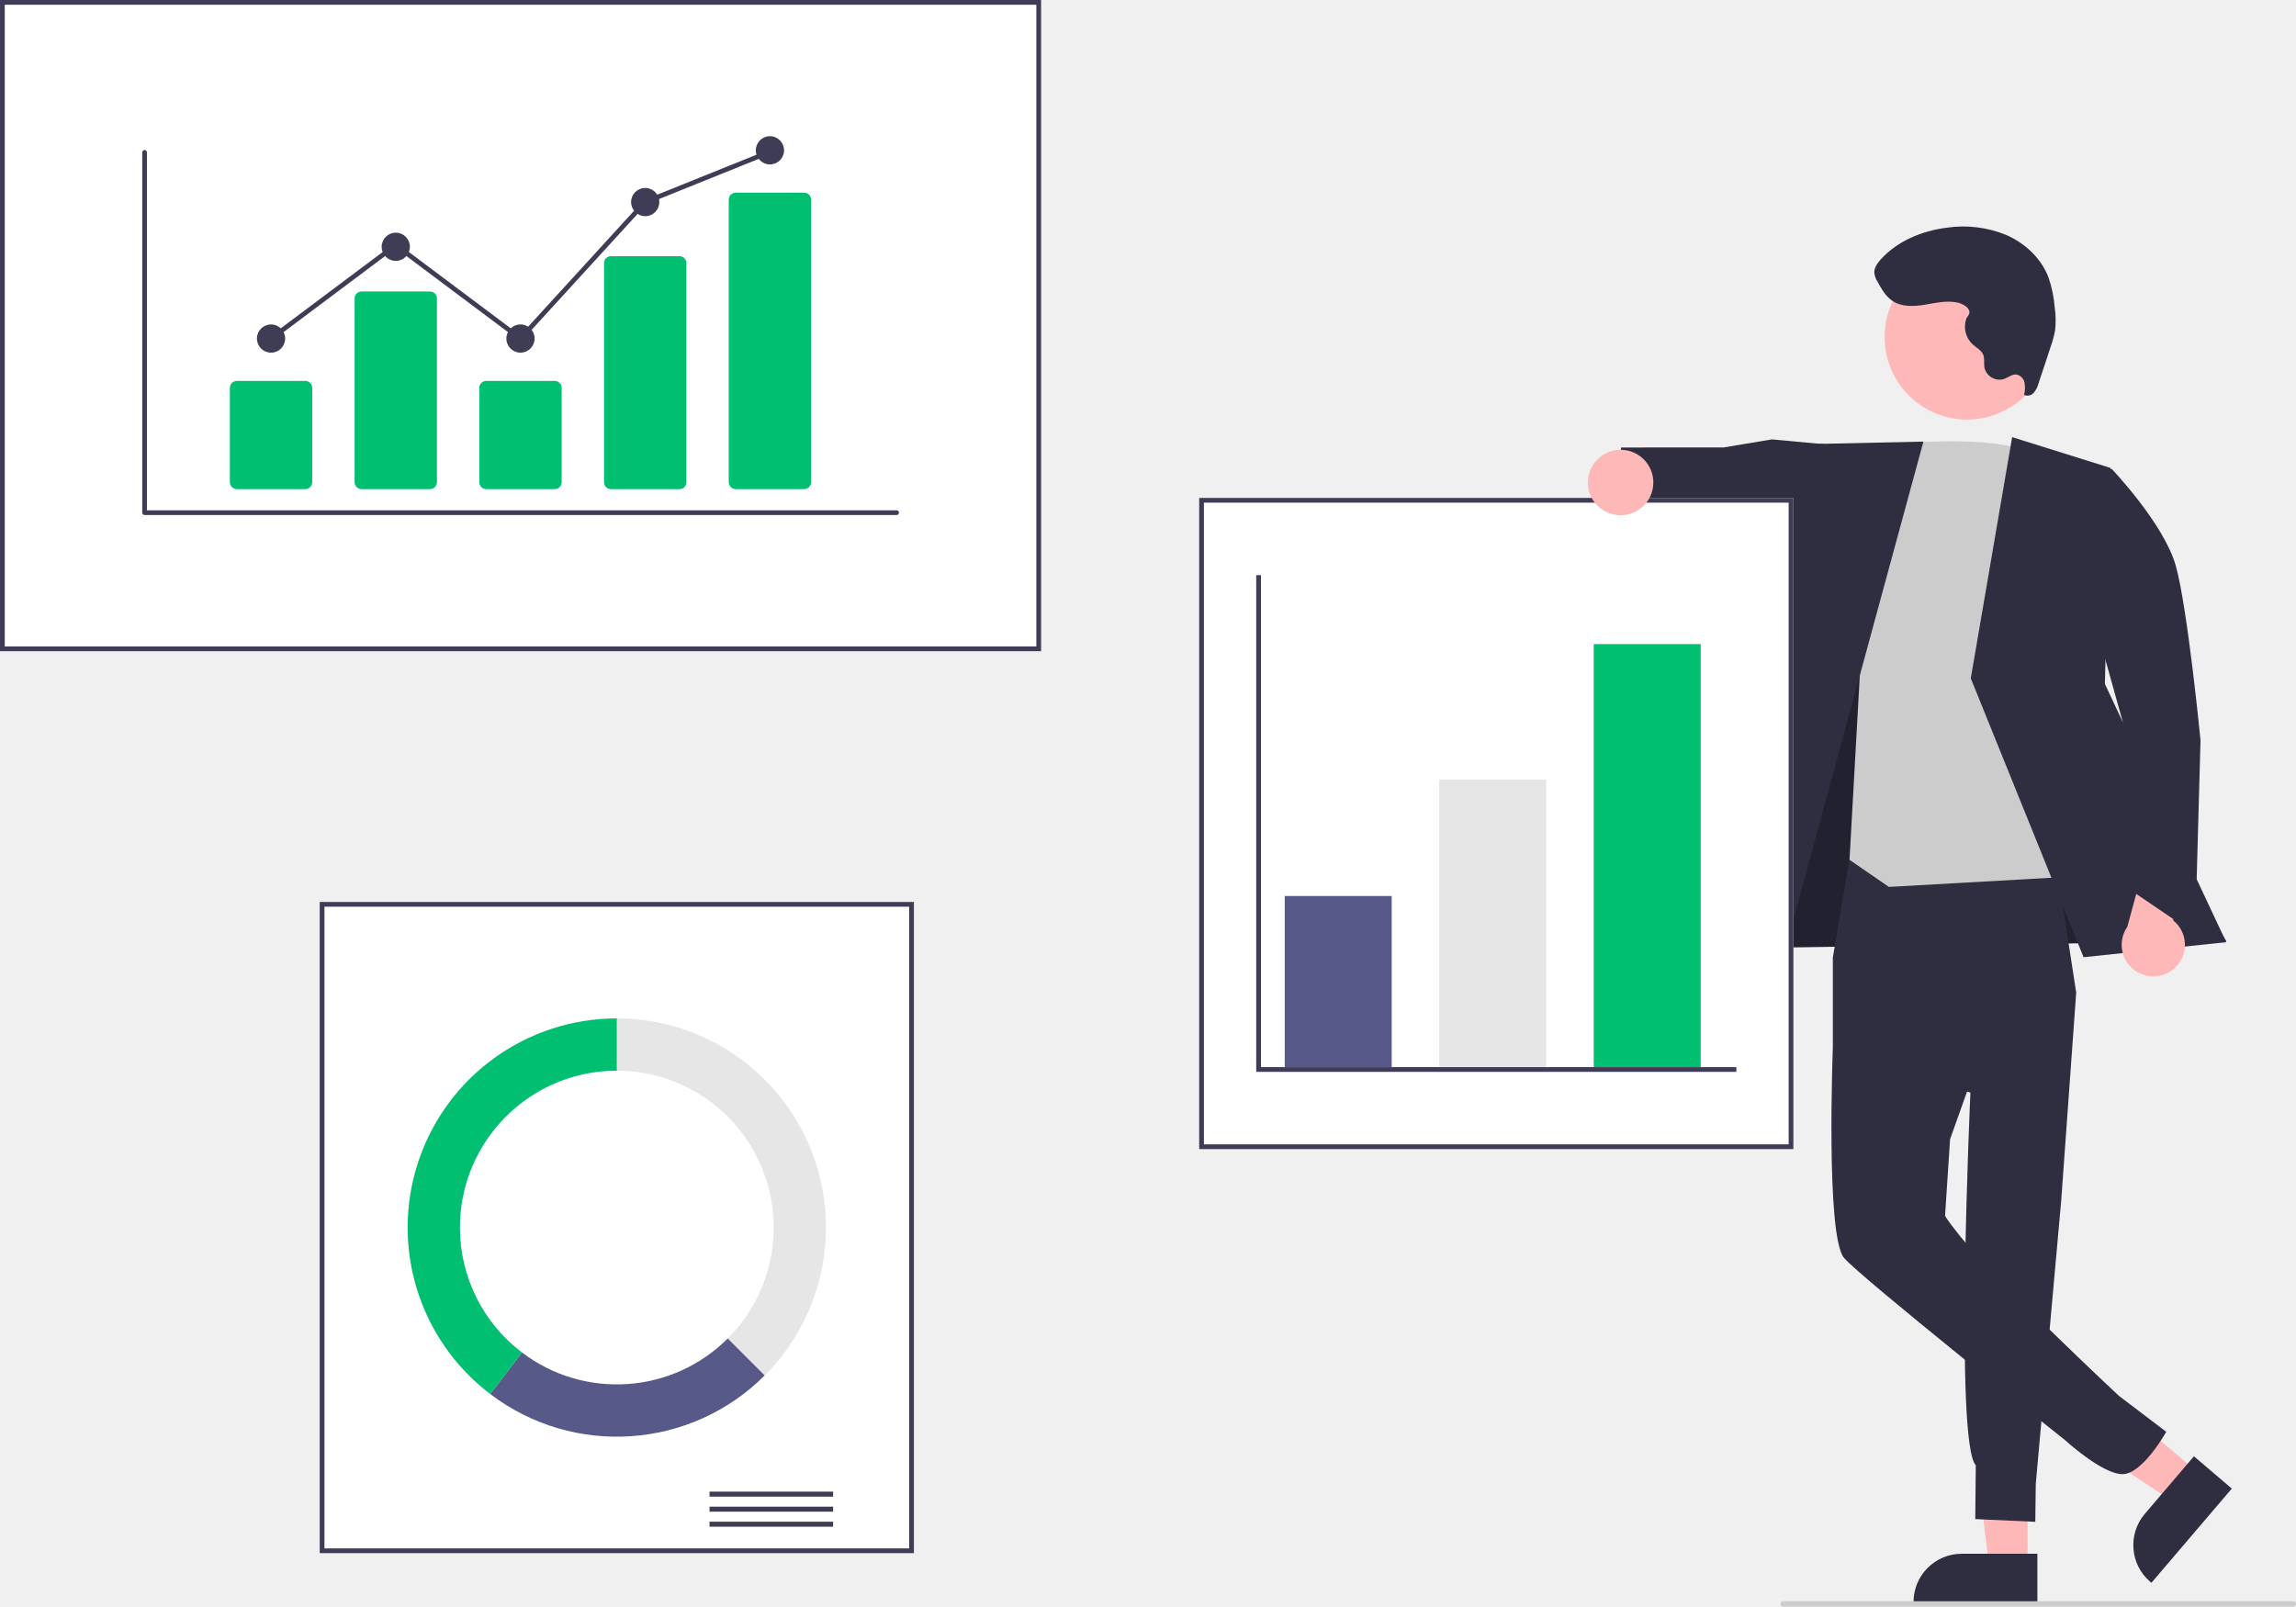
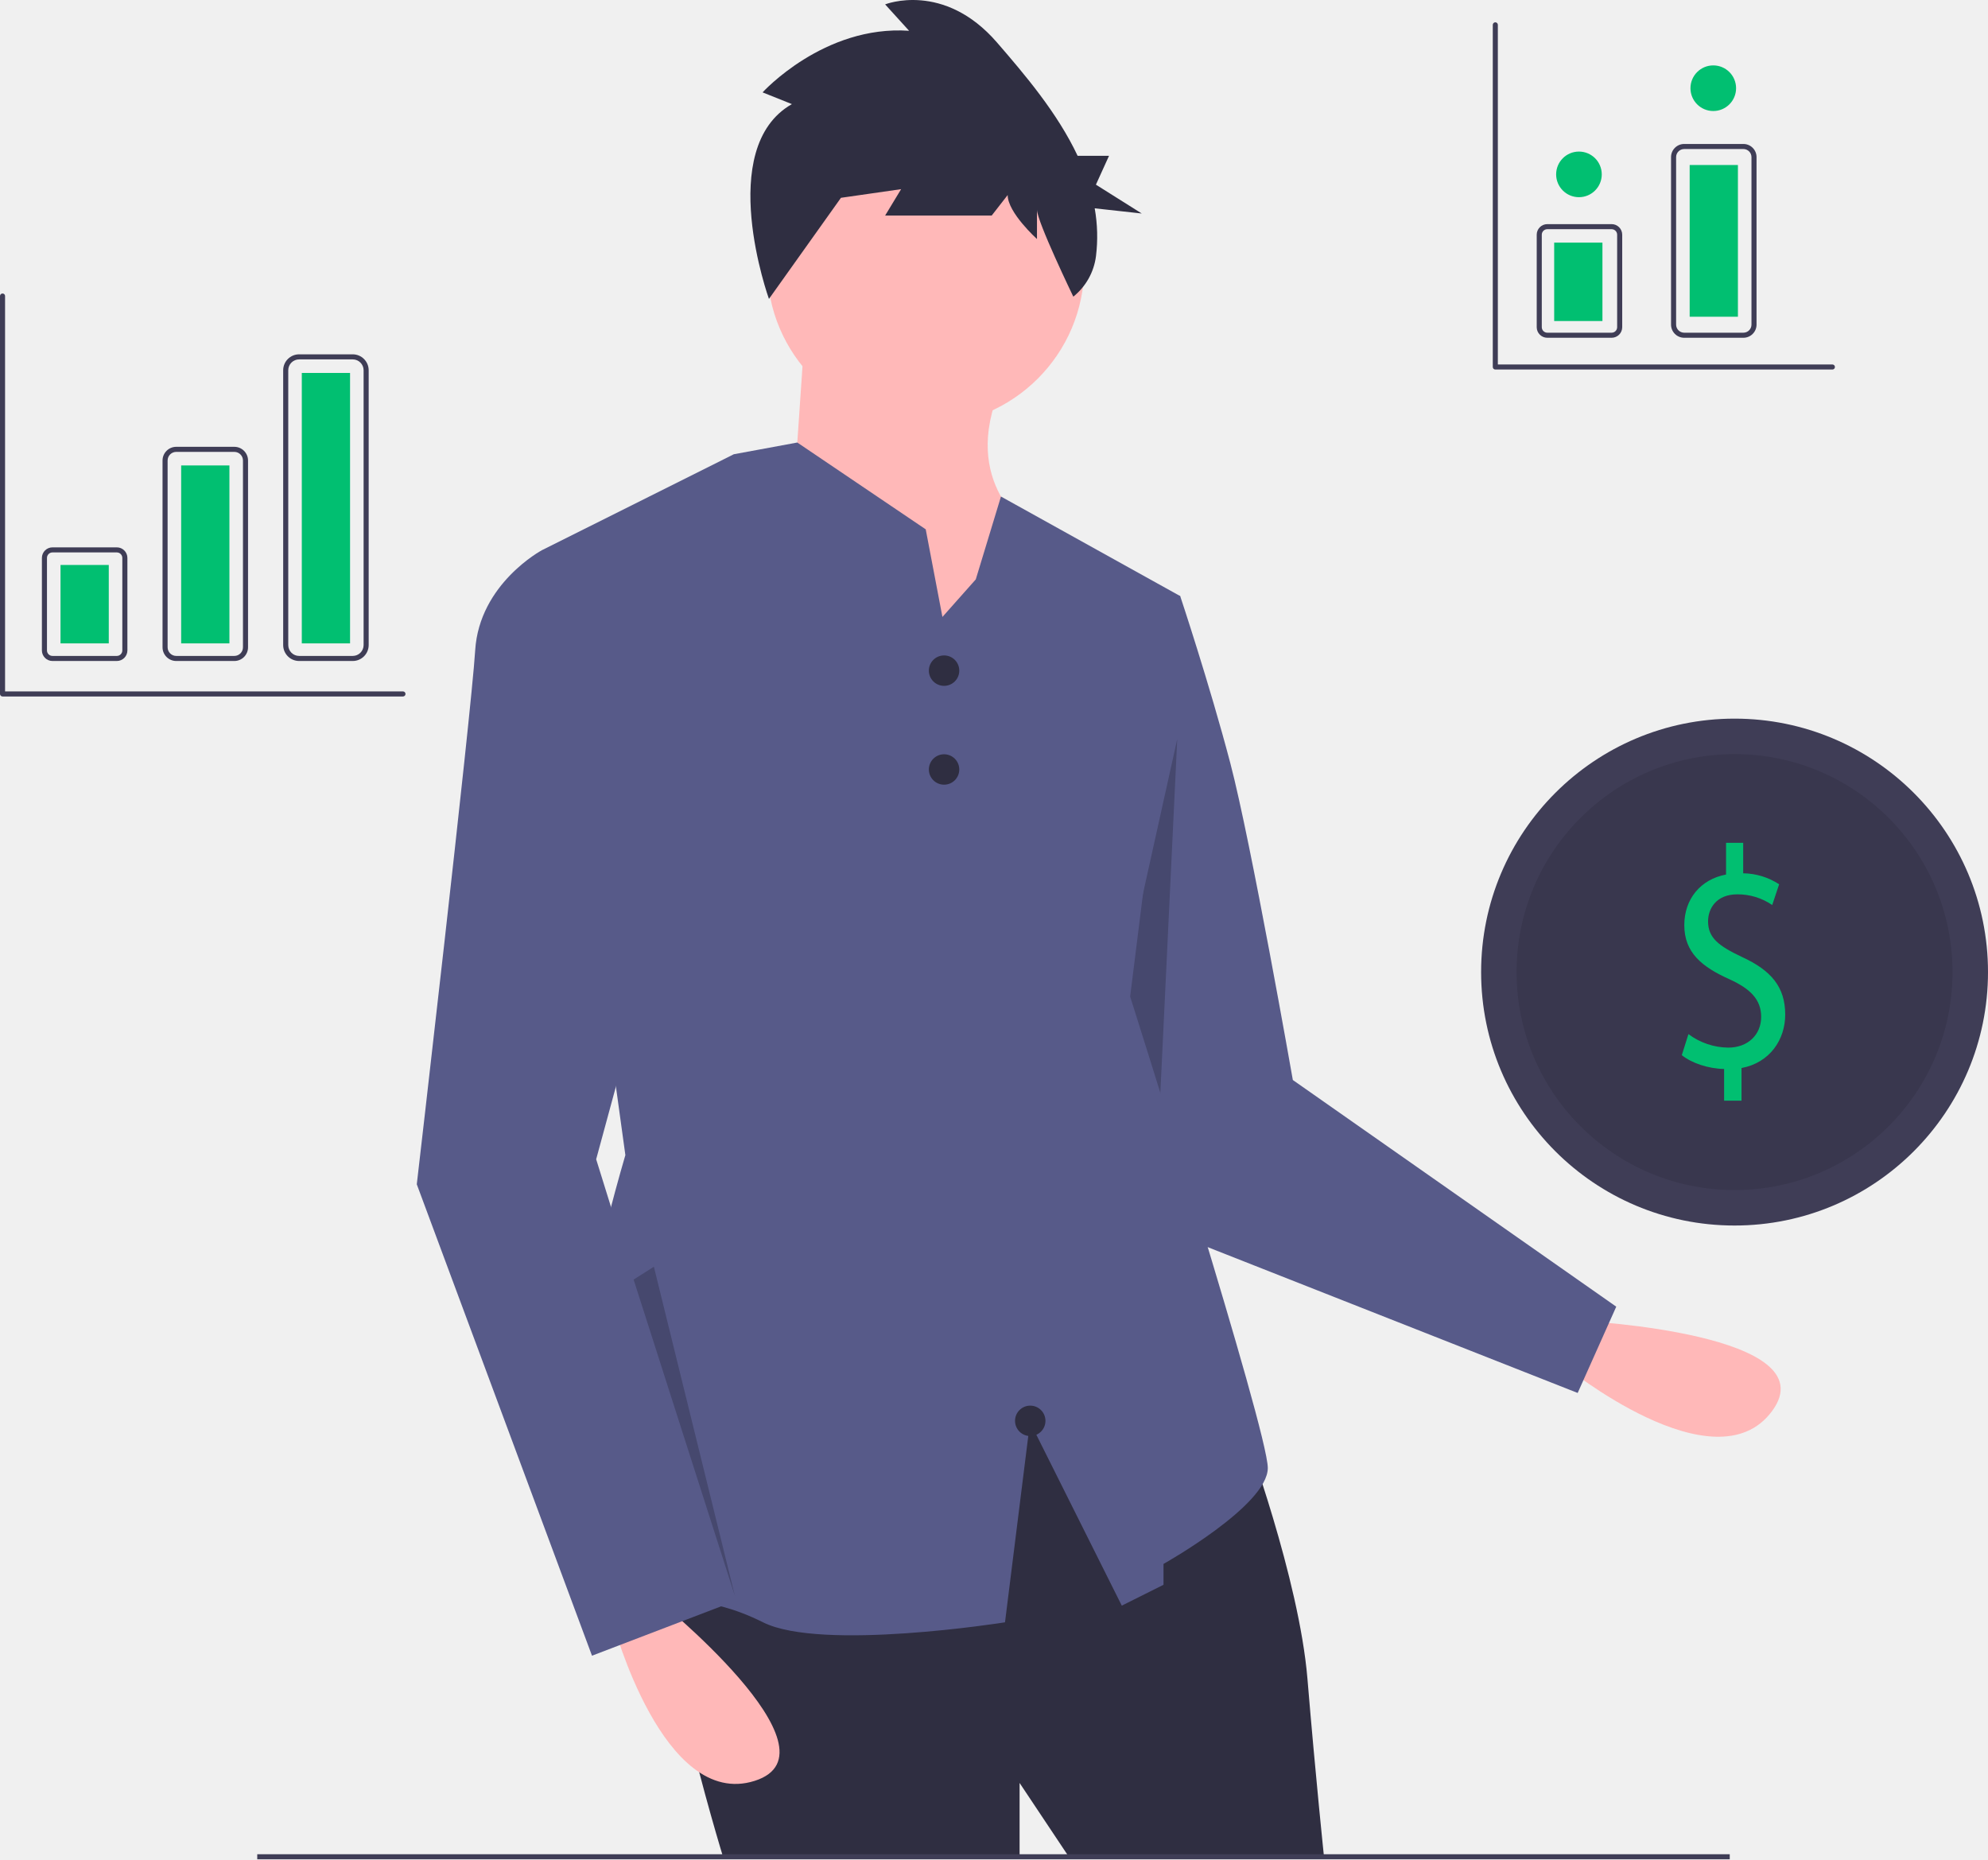
- <svg xmlns="http://www.w3.org/2000/svg" id="b2c7d13c-cf19-4853-8e1a-27f628056126" data-name="Layer 1" width="841.59" height="589" viewBox="0 0 841.59 589">
-   <polygon points="743.208 574.193 729.128 574.192 722.43 519.885 743.21 519.886 743.208 574.193" fill="#ffb8b8" />
-   <path d="M926.003,743.341l-45.399-.002V742.765A17.671,17.671,0,0,1,898.275,725.095h.001l27.728.001Z" transform="translate(-179.2049 -155.5)" fill="#2f2e41" />
-   <polygon points="805.349 539.578 796.21 550.289 750.55 520.133 764.039 504.326 805.349 539.578" fill="#ffb8b8" />
-   <path d="M997.267,701.206l-29.469,34.534-.437-.373a17.671,17.671,0,0,1-1.972-24.912l.001-.001,17.999-21.092Z" transform="translate(-179.2049 -155.5)" fill="#2f2e41" />
-   <polygon points="643.236 307.117 638.853 347.537 816.024 345.01 738.759 219.114 675.673 216.848 643.236 307.117" fill="#2f2e41" />
-   <polygon points="643.236 307.117 638.853 347.537 816.024 345.01 738.759 219.114 675.673 216.848 643.236 307.117" opacity="0.28" />
-   <path d="M857.28,469.556l-6.255,36.984v33.058L901.455,556.06s-5.904,128.404,1.967,136.583l-.193,19.742,22,1,.179-13.894L934.735,595.635l5.493-76.25-8.907-57.811Z" transform="translate(-179.2049 -155.5)" fill="#2f2e41" />
-   <path d="M896.35,501.392l-45.325,38.206s-2.653,68.932,4.084,77.016c5.786,6.943,81.038,66.832,81.038,66.832s13.374,12.268,20.869,12.464,16.213-15.525,16.213-15.525l-17.358-13.188S910.901,625.22,897.549,608.53c-5.389-6.737-5.389-7.41-5.389-7.41l1.841-28.014,18.525-51.991Z" transform="translate(-179.2049 -155.5)" fill="#2f2e41" />
-   <polygon points="669.024 162.885 649.482 161.079 631.756 164.033 594.222 164.045 591.024 191.249 625.277 198.914 633.624 194.823 668.419 208.08 669.024 162.885" fill="#2f2e41" />
-   <path d="M871.569,318.3s41.474-3.886,50.905,3.524,29.641,154.266,29.641,154.266l-80.545,4.546-14.44-9.935,4.099-73.317Z" transform="translate(-179.2049 -155.5)" fill="#ccc" />
-   <polygon points="705.024 161.885 659.275 162.889 616.622 355.62 650.305 363.031 705.024 161.885" fill="#2f2e41" />
-   <polygon points="737.546 160.256 773.583 171.535 771.536 250.722 816.024 345.396 763.725 350.905 722.386 248.675 737.546 160.256" fill="#2f2e41" />
-   <path d="M976.176,510.513a11.513,11.513,0,0,0-.436-17.649l7.25-25.291-14.295-8.154-9.737,35.86a11.576,11.576,0,0,0,17.218,15.234Z" transform="translate(-179.2049 -155.5)" fill="#ffb8b8" />
-   <path d="M931.905,329.234l21.323-1.85s19.143,20.022,23.498,35.524,9.071,64.005,9.071,64.005l-1.967,70.955L958.905,480.943l-1.672-61.031Z" transform="translate(-179.2049 -155.5)" fill="#2f2e41" />
-   <circle cx="900.239" cy="279.072" r="30.227" transform="translate(44.35273 779.6309) rotate(-61.33681)" fill="#ffb8b8" />
-   <path d="M896.869,266.453c-3.966-.916-8.083.099-12.099.757s-8.443.875-11.841-1.366c-2.509-1.655-4.052-4.393-5.501-7.027a8.088,8.088,0,0,1-1.183-3.101c-.171-1.948,1.069-3.725,2.384-5.172,6.112-6.718,15.044-10.396,24.051-11.564a41.554,41.554,0,0,1,21.961,2.682c6.837,2.999,12.715,8.491,15.403,15.456a43.895,43.895,0,0,1,2.301,11.038,32.97,32.97,0,0,1,.155,8.359,35.832,35.832,0,0,1-1.62,6.056l-4.453,13.446a8.859,8.859,0,0,1-1.751,3.466,3.029,3.029,0,0,1-3.547.777,11.04,11.04,0,0,0,.16-4.461,3.764,3.764,0,0,0-2.97-2.995c-1.641-.174-3.043,1.098-4.6,1.646a5.66,5.66,0,0,1-7.035-3.818q-.064-.215-.111-.436c-.246-1.537.167-3.183-.416-4.626-.683-1.691-2.493-2.578-3.853-3.793a8.869,8.869,0,0,1-2.433-9.217c.364-1.119,1.392-1.628,1.187-2.913C900.787,267.963,898.301,266.784,896.869,266.453Z" transform="translate(-179.2049 -155.5)" fill="#2f2e41" />
-   <path d="M560.817,394.225H179.205V155.5H560.817Z" transform="translate(-179.2049 -155.5)" fill="#fff" />
-   <path d="M560.817,394.225H179.205V155.5H560.817ZM180.947,392.483H559.074V157.243H180.947Z" transform="translate(-179.2049 -155.5)" fill="#3f3d56" />
-   <path d="M514.204,724.869H296.389V486.143H514.204Z" transform="translate(-179.2049 -155.5)" fill="#fff" />
-   <path d="M514.204,724.869H296.389V486.143H514.204Zm-216.072-1.743H512.462V487.886H298.132Z" transform="translate(-179.2049 -155.5)" fill="#3f3d56" />
-   <rect x="260.071" y="546.822" width="45.306" height="1.837" fill="#3f3d56" />
-   <rect x="260.071" y="552.332" width="45.306" height="1.837" fill="#3f3d56" />
-   <rect x="260.071" y="557.842" width="45.306" height="1.837" fill="#3f3d56" />
-   <path d="M405.297,528.835v19.168a57.503,57.503,0,0,1,40.661,98.164l13.554,13.554A76.671,76.671,0,0,0,405.297,528.835Z" transform="translate(-179.2049 -155.5)" fill="#e6e6e6" />
-   <path d="M459.511,659.72l-13.554-13.554a57.489,57.489,0,0,1-75.451,5.116l-11.601,15.265A76.669,76.669,0,0,0,459.511,659.72Z" transform="translate(-179.2049 -155.5)" fill="#575a89" />
-   <path d="M347.794,605.506a57.503,57.503,0,0,1,57.503-57.503V528.835a76.67,76.67,0,0,0-46.392,137.713l11.602-15.265A57.403,57.403,0,0,1,347.794,605.506Z" transform="translate(-179.2049 -155.5)" fill="#01bf71" />
-   <path d="M836.57,576.755H618.755V338.029H836.57Z" transform="translate(-179.2049 -155.5)" fill="#fff" />
-   <path d="M836.57,576.755H618.755V338.029H836.57ZM620.498,575.012H834.828V339.771H620.498Z" transform="translate(-179.2049 -155.5)" fill="#3f3d56" />
-   <rect x="470.916" y="328.465" width="39.207" height="62.731" fill="#575a89" />
-   <rect x="527.548" y="285.773" width="39.207" height="105.422" fill="#e6e6e6" />
-   <rect x="584.18" y="236.112" width="39.207" height="155.084" fill="#01bf71" />
-   <polygon points="636.455 392.939 460.461 392.939 460.461 210.845 462.203 210.845 462.203 391.196 636.455 391.196 636.455 392.939" fill="#3f3d56" />
-   <circle cx="594.024" cy="176.885" r="12" fill="#ffb8b8" />
-   <path d="M1019.795,744.5h-187a1,1,0,0,1,0-2h187a1,1,0,0,1,0,2Z" transform="translate(-179.2049 -155.5)" fill="#ccc" />
-   <path d="M507.82,344.299H232.202a.863.863,0,0,1-.863-.863V211.332a.863.863,0,0,1,1.725,0V342.573H507.82a.863.863,0,1,1,0,1.725Z" transform="translate(-179.2049 -155.5)" fill="#3f3d56" />
-   <path d="M291.089,334.81H266.021a2.563,2.563,0,0,1-2.561-2.56V297.693a2.563,2.563,0,0,1,2.561-2.56h25.069a2.563,2.563,0,0,1,2.561,2.56v34.557A2.563,2.563,0,0,1,291.089,334.81Z" transform="translate(-179.2049 -155.5)" fill="#01bf71" />
-   <path d="M336.805,334.81H311.736a2.563,2.563,0,0,1-2.561-2.56V264.916a2.563,2.563,0,0,1,2.561-2.56H336.805a2.563,2.563,0,0,1,2.561,2.56v67.334A2.563,2.563,0,0,1,336.805,334.81Z" transform="translate(-179.2049 -155.5)" fill="#01bf71" />
-   <path d="M382.521,334.81H357.452a2.563,2.563,0,0,1-2.561-2.56V297.693a2.563,2.563,0,0,1,2.561-2.56h25.069a2.563,2.563,0,0,1,2.561,2.56v34.557A2.563,2.563,0,0,1,382.521,334.81Z" transform="translate(-179.2049 -155.5)" fill="#01bf71" />
-   <path d="M428.236,334.81H403.168a2.507,2.507,0,0,1-2.561-2.444V251.861a2.507,2.507,0,0,1,2.561-2.444h25.069a2.507,2.507,0,0,1,2.561,2.444v80.505A2.507,2.507,0,0,1,428.236,334.81Z" transform="translate(-179.2049 -155.5)" fill="#01bf71" />
-   <path d="M473.952,334.81H448.883a2.563,2.563,0,0,1-2.561-2.56V228.688a2.563,2.563,0,0,1,2.561-2.56h25.069a2.563,2.563,0,0,1,2.561,2.56V332.25A2.563,2.563,0,0,1,473.952,334.81Z" transform="translate(-179.2049 -155.5)" fill="#01bf71" />
-   <circle cx="99.35" cy="124.107" r="5.175" fill="#3f3d56" />
-   <circle cx="145.066" cy="90.467" r="5.175" fill="#3f3d56" />
-   <circle cx="190.781" cy="124.107" r="5.175" fill="#3f3d56" />
-   <circle cx="236.497" cy="74.078" r="5.175" fill="#3f3d56" />
-   <circle cx="282.213" cy="55.102" r="5.175" fill="#3f3d56" />
-   <polygon points="190.89 125.266 145.066 90.943 99.867 124.797 98.833 123.416 145.066 88.787 190.672 122.947 235.993 73.352 236.175 73.278 281.89 54.858 282.535 56.459 237.001 74.805 190.89 125.266" fill="#3f3d56" />
+ <svg xmlns="http://www.w3.org/2000/svg" id="aadec279-818b-408a-a9a2-133d1084e5d4" data-name="Layer 1" width="784.398" height="733.607" viewBox="0 0 784.398 733.607">
+   <path d="M832.546,604.415s97.041,5.017,74.438,35.565-81.995-17.92-81.995-17.92Z" transform="translate(-207.8012 -83.1967)" fill="#ffb8b8" />
+   <path d="M653.717,313.448l19.752,4.938s11.522,34.566,19.752,65.84S717.911,509.323,717.911,509.323L845.521,598.756,830.301,632.803l-170-67L622.443,417.147Z" transform="translate(-207.8012 -83.1967)" fill="#575a89" />
+   <polygon points="464.5 291.607 457.138 445.772 472.5 491.607 427.5 458.607 464.5 291.607" opacity="0.2" />
+   <path d="M698.982,648.411s21.398,57.61,24.69,97.114,6.584,70.778,6.584,70.778H629.85l-19.752-29.628V816.303H493.231S460.311,709.313,473.479,696.145s138.265-69.132,138.265-69.132Z" transform="translate(-207.8012 -83.1967)" fill="#2f2e41" />
+   <rect x="101.5" y="731.607" width="581" height="2" fill="#3f3d56" />
+   <circle cx="365.261" cy="105.155" r="62.548" fill="#ffb8b8" />
+   <path d="M525.328,214.688l-4.938,72.424,62.548,83.946L614.213,292.05s-27.982-18.106-11.522-55.964Z" transform="translate(-207.8012 -83.1967)" fill="#ffb8b8" />
+   <path d="M708.031,662.4c0,14.82-41.15,37.86-41.15,37.86v8.23l-16.46,8.23-36.21-72.42-9.87,79s-72.43,11.53-95.47,0c-23.05-11.52-34.57-6.58-67.49-18.1s13.17-166.25,13.17-166.25l-32.92-238.67,71.92-35.96,3.79-1.9,9.89-1.82,15.16-2.8,50.67,34.25,4.08,21.4,2.51,13.17,13.16-14.82,9.94-32.69,70.72,39.28-19.75,158.01S708.031,647.59,708.031,662.4Z" transform="translate(-207.8012 -83.1967)" fill="#575a89" />
+   <path d="M466.072,713.428s75.716,60.902,39.504,72.424-55.964-62.548-55.964-62.548Z" transform="translate(-207.8012 -83.1967)" fill="#ffb8b8" />
+   <path d="M438.09,303.572l-16.46-3.292s-24.69,13.168-26.336,39.504-23.044,210.689-23.044,210.689l69.132,185.999,55.964-21.398L443.028,540.597,484.178,389.164Z" transform="translate(-207.8012 -83.1967)" fill="#575a89" />
+   <circle cx="372.5" cy="264.607" r="6" fill="#2f2e41" />
+   <circle cx="372.5" cy="303.607" r="6" fill="#2f2e41" />
+   <circle cx="406.5" cy="560.607" r="6" fill="#2f2e41" />
+   <path d="M520.254,124.274l-11.562-4.629S532.867,93.028,566.503,95.343L557.043,84.928s23.125-9.258,44.147,15.044c11.051,12.775,23.837,27.791,31.808,44.707h12.383l-5.168,11.379,18.088,11.379-18.566-2.044a63.589,63.589,0,0,1,.504,18.875,24.421,24.421,0,0,1-8.943,15.976h0S616.957,170.563,616.957,165.934v11.572s-11.562-10.415-11.562-17.358l-6.307,8.101H557.043l6.307-10.415L539.174,161.305l9.46-12.73-37.431,52.565S489.771,141.632,520.254,124.274Z" transform="translate(-207.8012 -83.1967)" fill="#2f2e41" />
+   <circle cx="684.398" cy="383.545" r="100" fill="#3f3d56" />
+   <circle cx="684.398" cy="383.545" r="86" opacity="0.1" />
+   <path d="M888.078,517.49V504.973c-6.327-.123-12.873-2.355-16.691-5.453l2.618-8.303a26.681,26.681,0,0,0,15.709,5.329c7.746,0,12.982-5.081,12.982-12.145,0-6.816-4.255-11.03-12.328-14.748-11.128-4.957-18-10.658-18-21.44,0-10.287,6.437-18.094,16.473-19.953V415.742h6.764v12.021a26.543,26.543,0,0,1,14.182,4.337l-2.728,8.18a24.107,24.107,0,0,0-13.746-4.214c-8.4,0-11.564,5.701-11.564,10.658,0,6.444,4.036,9.666,13.528,14.128,11.236,5.205,16.909,11.649,16.909,22.679,0,9.79-6,18.962-17.237,21.068v12.89Z" transform="translate(-207.8012 -83.1967)" fill="#01bf71" />
+   <polygon points="250.005 504.87 290 629.803 258 499.803 250.005 504.87" opacity="0.2" />
+   <path d="M253.894,344H228.508a4.178,4.178,0,0,1-4.173-4.173V303.334a4.178,4.178,0,0,1,4.173-4.173h25.387a4.178,4.178,0,0,1,4.173,4.173v36.493A4.178,4.178,0,0,1,253.894,344Zm-25.387-42.84a2.176,2.176,0,0,0-2.173,2.173v36.493A2.176,2.176,0,0,0,228.508,342h25.387a2.176,2.176,0,0,0,2.173-2.173V303.334a2.176,2.176,0,0,0-2.173-2.173Z" transform="translate(-207.8012 -83.1967)" fill="#3f3d56" />
+   <path d="M300.264,344H277.338a5.41,5.41,0,0,1-5.404-5.404V264.897a5.41,5.41,0,0,1,5.404-5.404h22.926a5.41,5.41,0,0,1,5.404,5.404v73.699A5.41,5.41,0,0,1,300.264,344Zm-22.926-82.507a3.408,3.408,0,0,0-3.404,3.404v73.699A3.408,3.408,0,0,0,277.338,342h22.926a3.408,3.408,0,0,0,3.404-3.404V264.897a3.408,3.408,0,0,0-3.404-3.404Z" transform="translate(-207.8012 -83.1967)" fill="#3f3d56" />
+   <path d="M346.979,344H325.824a6.296,6.296,0,0,1-6.289-6.289V229.289A6.296,6.296,0,0,1,325.824,223h21.155a6.296,6.296,0,0,1,6.289,6.289V337.711A6.296,6.296,0,0,1,346.979,344ZM325.824,225a4.294,4.294,0,0,0-4.289,4.289V337.711A4.294,4.294,0,0,0,325.824,342h21.155a4.294,4.294,0,0,0,4.289-4.289V229.289A4.294,4.294,0,0,0,346.979,225Z" transform="translate(-207.8012 -83.1967)" fill="#3f3d56" />
+   <rect x="23.88" y="222.913" width="19.04" height="30.94" fill="#01bf71" />
+   <rect x="71.48" y="183.643" width="19.04" height="70.21" fill="#01bf71" />
+   <rect x="119.08" y="147.15" width="19.04" height="106.703" fill="#01bf71" />
+   <path d="M930.801,229h-133a1.0 1,0,0,1-1-1V93a1,1,0,0,1,2,0V227h132a1,1,0,0,1,0,2Z" transform="translate(-207.8012 -83.1967)" fill="#3f3d56" />
+   <path d="M366.801,358h-158a1.0 1,0,0,1-1-1V200a1,1,0,0,1,2,0V356h157a1,1,0,0,1,0,2Z" transform="translate(-207.8012 -83.1967)" fill="#3f3d56" />
+   <path d="M843.7,216.467H818.313a4.178,4.178,0,0,1-4.174-4.173V175.801a4.178,4.178,0,0,1,4.174-4.173h25.387a4.178,4.178,0,0,1,4.173,4.173V212.294A4.178,4.178,0,0,1,843.7,216.467ZM818.313,173.627a2.176,2.176,0,0,0-2.174,2.173V212.294a2.176,2.176,0,0,0,2.174,2.173h25.387a2.176,2.176,0,0,0,2.173-2.173V175.801a2.176,2.176,0,0,0-2.173-2.173Z" transform="translate(-207.8012 -83.1967)" fill="#3f3d56" />
+   <path d="M895.689,216.467H872.323a5.19,5.19,0,0,1-5.184-5.184V145.184A5.189,5.189,0,0,1,872.323,140h23.366a5.189,5.189,0,0,1,5.184,5.184V211.283A5.19,5.19,0,0,1,895.689,216.467ZM872.323,142a3.187,3.187,0,0,0-3.184,3.184V211.283a3.187,3.187,0,0,0,3.184,3.184h23.366a3.187,3.187,0,0,0,3.184-3.184V145.184A3.187,3.187,0,0,0,895.689,142Z" transform="translate(-207.8012 -83.1967)" fill="#3f3d56" />
+   <rect x="613.228" y="95.727" width="19.04" height="30.94" fill="#01bf71" />
+   <rect x="666.685" y="65.105" width="19.04" height="59.864" fill="#01bf71" />
+   <circle cx="623" cy="68.803" r="9" fill="#01bf71" />
+   <circle cx="676" cy="34.803" r="9" fill="#01bf71" />
</svg>
